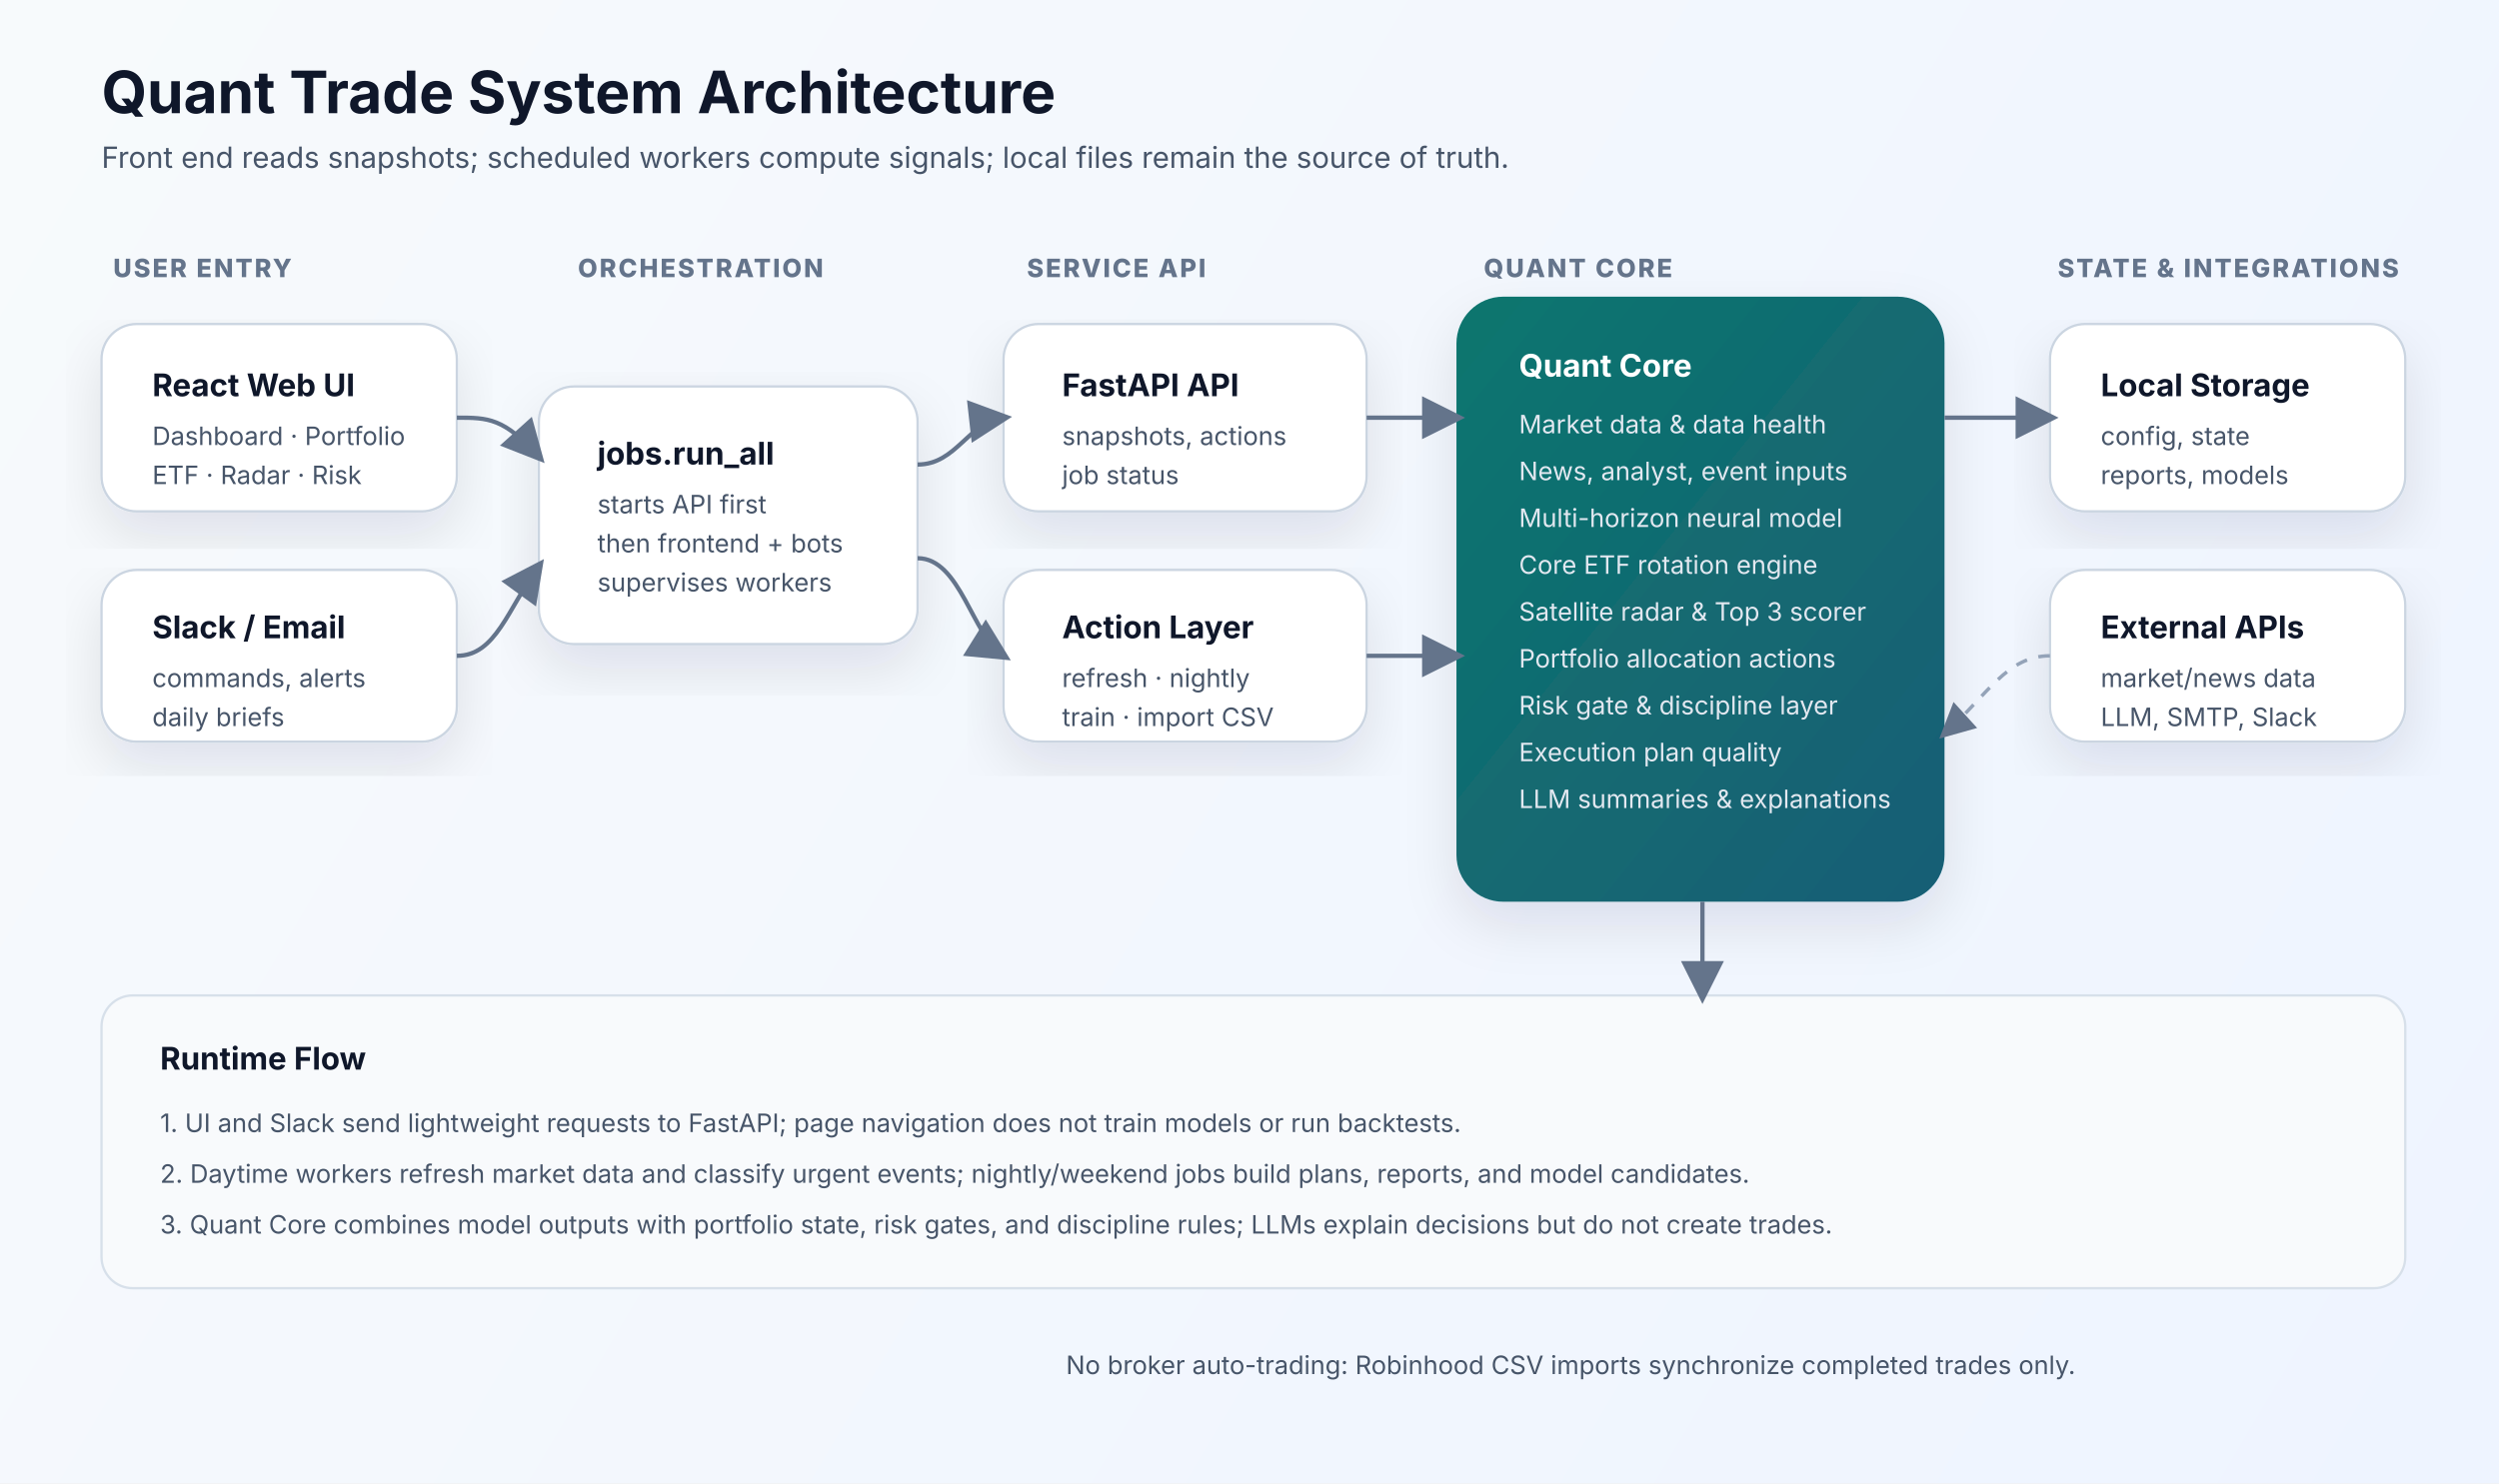
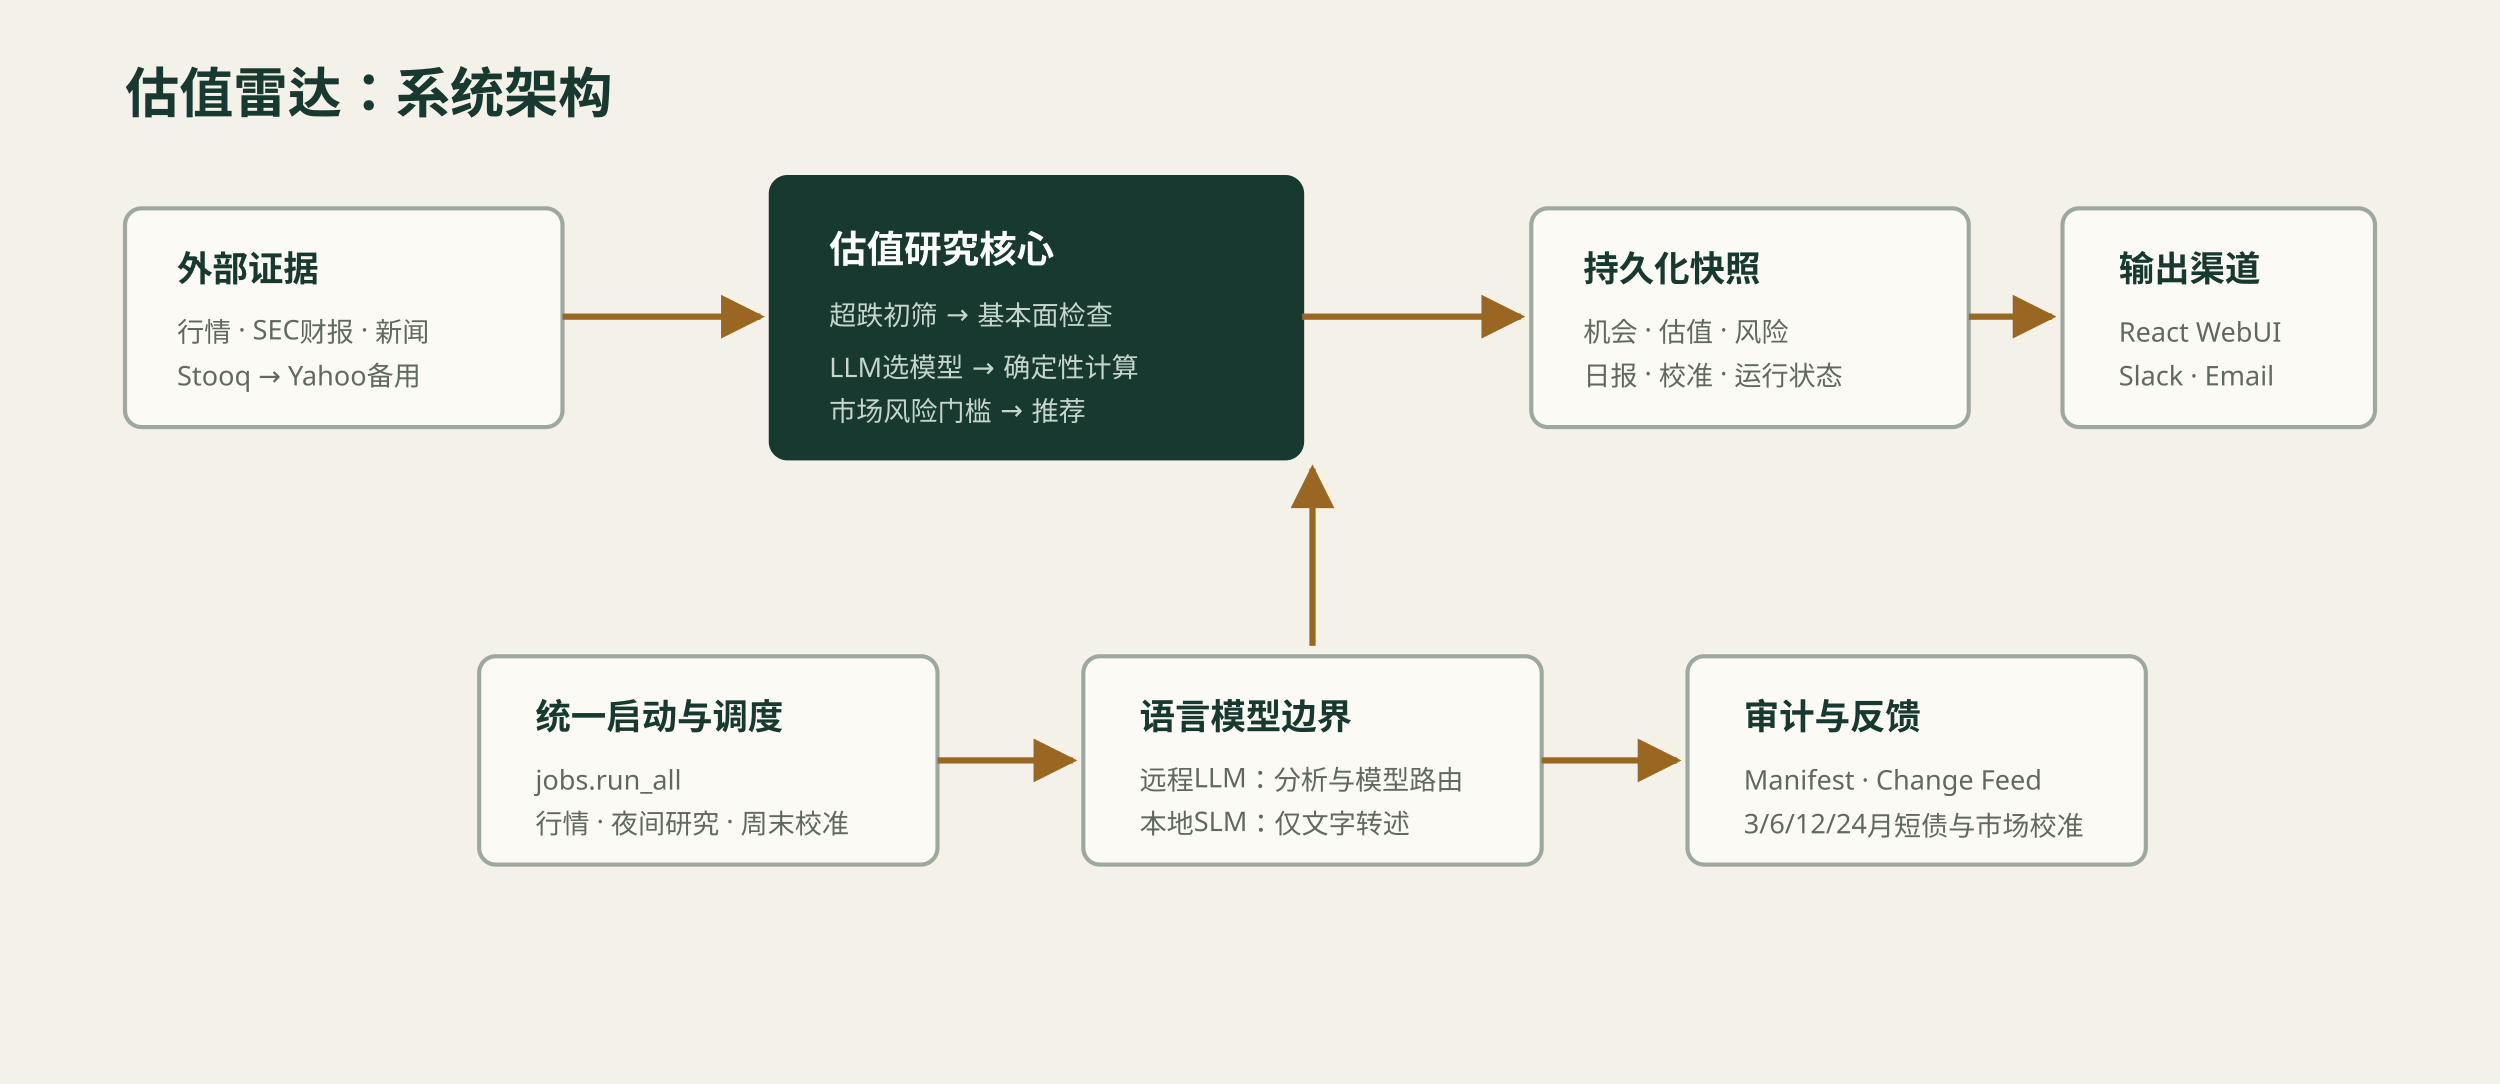
- <svg xmlns="http://www.w3.org/2000/svg" width="1280" height="760" viewBox="0 0 1280 760" fill="none" role="img" aria-labelledby="title desc">
+ <svg xmlns="http://www.w3.org/2000/svg" width="1200" height="520" viewBox="0 0 1200 520">
+   <rect width="1200" height="520" fill="#f4f1e8" />
+   <style>
+     .title{font:700 26px sans-serif;fill:#17392f}.label{font:700 17px sans-serif;fill:#17392f}.small{font:400 13px sans-serif;fill:#5f695f}.box{fill:#fbfaf5;stroke:#9da99f;stroke-width:2}.core{fill:#17392f;stroke:#17392f;stroke-width:2}.coretext{font:700 18px sans-serif;fill:#fff}.coresmall{font:400 13px sans-serif;fill:#c5d5cd}.arrow{stroke:#9a6722;stroke-width:3;fill:none;marker-end:url(#arrow)}
+   </style>
  <defs>
-     <linearGradient id="bg" x1="0" y1="0" x2="1280" y2="760" gradientUnits="userSpaceOnUse">
-       <stop stop-color="#F7FAFC" />
-       <stop offset="1" stop-color="#EEF4FF" />
-     </linearGradient>
-     <linearGradient id="core" x1="0" y1="0" x2="1" y2="1">
-       <stop stop-color="#0F766E" />
-       <stop offset="1" stop-color="#155E75" />
-     </linearGradient>
-     <filter id="shadow" x="-10%" y="-15%" width="120%" height="135%" color-interpolation-filters="sRGB">
-       <feDropShadow dx="0" dy="12" stdDeviation="14" flood-color="#0F172A" flood-opacity="0.10" />
-     </filter>
-     <marker id="arrow" markerWidth="10" markerHeight="10" refX="8" refY="5" orient="auto" markerUnits="strokeWidth">
-       <path d="M 0 0 L 10 5 L 0 10 z" fill="#64748B" />
+     <marker id="arrow" viewBox="0 0 10 10" refX="9" refY="5" markerWidth="7" markerHeight="7" orient="auto">
+       <path d="M0 0L10 5L0 10z" fill="#9a6722" />
    </marker>
-     <style>
-       .title { font: 700 30px -apple-system, BlinkMacSystemFont, "Segoe UI", sans-serif; fill: #0F172A; }
-       .subtitle { font: 400 15px -apple-system, BlinkMacSystemFont, "Segoe UI", sans-serif; fill: #475569; }
-       .label { font: 700 16px -apple-system, BlinkMacSystemFont, "Segoe UI", sans-serif; fill: #0F172A; }
-       .small { font: 400 13px -apple-system, BlinkMacSystemFont, "Segoe UI", sans-serif; fill: #475569; }
-       .smallLight { font: 400 13px -apple-system, BlinkMacSystemFont, "Segoe UI", sans-serif; fill: #E2E8F0; }
-       .labelLight { font: 700 16px -apple-system, BlinkMacSystemFont, "Segoe UI", sans-serif; fill: #FFFFFF; }
-       .section { font: 800 13px -apple-system, BlinkMacSystemFont, "Segoe UI", sans-serif; letter-spacing: .08em; fill: #64748B; }
-       .box { fill: #FFFFFF; stroke: #CBD5E1; stroke-width: 1.2; rx: 18; filter: url(#shadow); }
-       .soft { fill: #F8FAFC; stroke: #D7E0EA; stroke-width: 1.2; rx: 16; }
-       .line { stroke: #64748B; stroke-width: 2.2; marker-end: url(#arrow); }
-       .dash { stroke: #94A3B8; stroke-width: 1.8; stroke-dasharray: 6 6; marker-end: url(#arrow); }
-     </style>
  </defs>
-   <rect width="1280" height="760" fill="url(#bg)" />
-   <text x="52" y="58" class="title">Quant Trade System Architecture</text>
-   <text x="52" y="86" class="subtitle">Front end reads snapshots; scheduled workers compute signals; local files remain the source of truth.</text>
-   <text x="58" y="142" class="section">USER ENTRY</text>
-   <text x="296" y="142" class="section">ORCHESTRATION</text>
-   <text x="526" y="142" class="section">SERVICE API</text>
-   <text x="760" y="142" class="section">QUANT CORE</text>
-   <text x="1054" y="142" class="section">STATE &amp; INTEGRATIONS</text>
-   <rect x="52" y="166" width="182" height="96" class="box" />
-   <text x="78" y="203" class="label">React Web UI</text>
-   <text x="78" y="228" class="small">Dashboard · Portfolio</text>
-   <text x="78" y="248" class="small">ETF · Radar · Risk</text>
-   <rect x="52" y="292" width="182" height="88" class="box" />
-   <text x="78" y="327" class="label">Slack / Email</text>
-   <text x="78" y="352" class="small">commands, alerts</text>
-   <text x="78" y="372" class="small">daily briefs</text>
-   <rect x="276" y="198" width="194" height="132" class="box" />
-   <text x="306" y="238" class="label">jobs.run_all</text>
-   <text x="306" y="263" class="small">starts API first</text>
-   <text x="306" y="283" class="small">then frontend + bots</text>
-   <text x="306" y="303" class="small">supervises workers</text>
-   <rect x="514" y="166" width="186" height="96" class="box" />
-   <text x="544" y="203" class="label">FastAPI API</text>
-   <text x="544" y="228" class="small">snapshots, actions</text>
-   <text x="544" y="248" class="small">job status</text>
-   <rect x="514" y="292" width="186" height="88" class="box" />
-   <text x="544" y="327" class="label">Action Layer</text>
-   <text x="544" y="352" class="small">refresh · nightly</text>
-   <text x="544" y="372" class="small">train · import CSV</text>
-   <rect x="746" y="152" width="250" height="310" fill="url(#core)" rx="24" filter="url(#shadow)" />
-   <text x="778" y="193" class="labelLight">Quant Core</text>
-   <text x="778" y="222" class="smallLight">Market data &amp; data health</text>
-   <text x="778" y="246" class="smallLight">News, analyst, event inputs</text>
-   <text x="778" y="270" class="smallLight">Multi-horizon neural model</text>
-   <text x="778" y="294" class="smallLight">Core ETF rotation engine</text>
-   <text x="778" y="318" class="smallLight">Satellite radar &amp; Top 3 scorer</text>
-   <text x="778" y="342" class="smallLight">Portfolio allocation actions</text>
-   <text x="778" y="366" class="smallLight">Risk gate &amp; discipline layer</text>
-   <text x="778" y="390" class="smallLight">Execution plan quality</text>
-   <text x="778" y="414" class="smallLight">LLM summaries &amp; explanations</text>
-   <rect x="1050" y="166" width="182" height="96" class="box" />
-   <text x="1076" y="203" class="label">Local Storage</text>
-   <text x="1076" y="228" class="small">config, state</text>
-   <text x="1076" y="248" class="small">reports, models</text>
-   <rect x="1050" y="292" width="182" height="88" class="box" />
-   <text x="1076" y="327" class="label">External APIs</text>
-   <text x="1076" y="352" class="small">market/news data</text>
-   <text x="1076" y="372" class="small">LLM, SMTP, Slack</text>
-   <rect x="52" y="510" width="1180" height="150" class="soft" />
-   <text x="82" y="548" class="label">Runtime Flow</text>
-   <text x="82" y="580" class="small">1. UI and Slack send lightweight requests to FastAPI; page navigation does not train models or run backtests.</text>
-   <text x="82" y="606" class="small">2. Daytime workers refresh market data and classify urgent events; nightly/weekend jobs build plans, reports, and model candidates.</text>
-   <text x="82" y="632" class="small">3. Quant Core combines model outputs with portfolio state, risk gates, and discipline rules; LLMs explain decisions but do not create trades.</text>
-   <path d="M234 214 C250 214 258 214 276 234" class="line" />
-   <path d="M234 336 C254 336 260 312 276 290" class="line" />
-   <path d="M470 238 C490 238 496 216 514 214" class="line" />
-   <path d="M470 286 C492 286 498 326 514 336" class="line" />
-   <path d="M700 214 C720 214 728 214 746 214" class="line" />
-   <path d="M700 336 C720 336 728 336 746 336" class="line" />
-   <path d="M996 214 C1018 214 1028 214 1050 214" class="line" />
-   <path d="M1050 336 C1028 336 1018 356 996 376" class="dash" />
-   <path d="M872 462 L872 510" class="line" />
-   <text x="546" y="704" class="small">No broker auto-trading: Robinhood CSV imports synchronize completed trades only.</text>
+   <text x="60" y="54" class="title">估值雷达：系统架构</text>
+   <rect x="60" y="100" width="210" height="105" rx="8" class="box" />
+   <text x="85" y="135" class="label">外部证据</text>
+   <text x="85" y="164" class="small">行情 · SEC财报 · 新闻</text>
+   <text x="85" y="185" class="small">Stooq → Yahoo备用</text>
+   <rect x="370" y="85" width="255" height="135" rx="8" class="core" />
+   <text x="398" y="126" class="coretext">估值研究核心</text>
+   <text x="398" y="156" class="coresmall">超跌初筛 → 基本面检查</text>
+   <text x="398" y="181" class="coresmall">LLM选模型 → 确定性计算</text>
+   <text x="398" y="202" class="coresmall">市场风险门槛 → 推荐</text>
+   <rect x="735" y="100" width="210" height="105" rx="8" class="box" />
+   <text x="760" y="135" class="label">持久化快照</text>
+   <text x="760" y="164" class="small">机会 · 估值 · 风险</text>
+   <text x="760" y="185" class="small">日报 · 校准 · 运行状态</text>
+   <rect x="990" y="100" width="150" height="105" rx="8" class="box" />
+   <text x="1017" y="135" class="label">输出渠道</text>
+   <text x="1017" y="164" class="small">React WebUI</text>
+   <text x="1017" y="185" class="small">Slack · Email</text>
+   <path d="M270 152H365" class="arrow" />
+   <path d="M625 152H730" class="arrow" />
+   <path d="M945 152H985" class="arrow" />
+   <rect x="230" y="315" width="220" height="100" rx="8" class="box" />
+   <text x="257" y="350" class="label">统一启动与调度</text>
+   <text x="257" y="379" class="small">jobs.run_all</text>
+   <text x="257" y="400" class="small">行情 · 夜间研究 · 周末校准</text>
+   <rect x="520" y="315" width="220" height="100" rx="8" class="box" />
+   <text x="547" y="350" class="label">语言模型边界</text>
+   <text x="547" y="379" class="small">远程LLM：分析与模型路由</text>
+   <text x="547" y="400" class="small">本地SLM：仅文字转述</text>
+   <rect x="810" y="315" width="220" height="100" rx="8" class="box" />
+   <text x="837" y="350" class="label">审计与反馈</text>
+   <text x="837" y="379" class="small">Manifest · Change Feed</text>
+   <text x="837" y="400" class="small">3/6/12/24月短债与市场校准</text>
+   <path d="M450 365H515" class="arrow" />
+   <path d="M740 365H805" class="arrow" />
+   <path d="M630 310V225" class="arrow" />
</svg>
